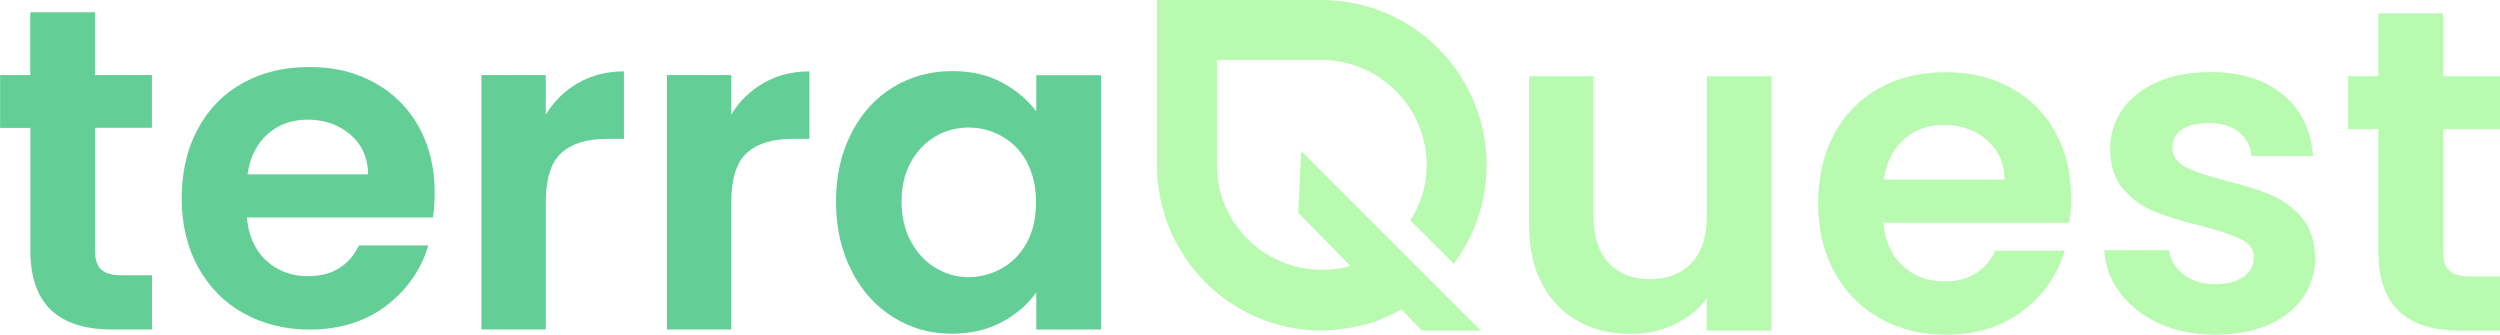
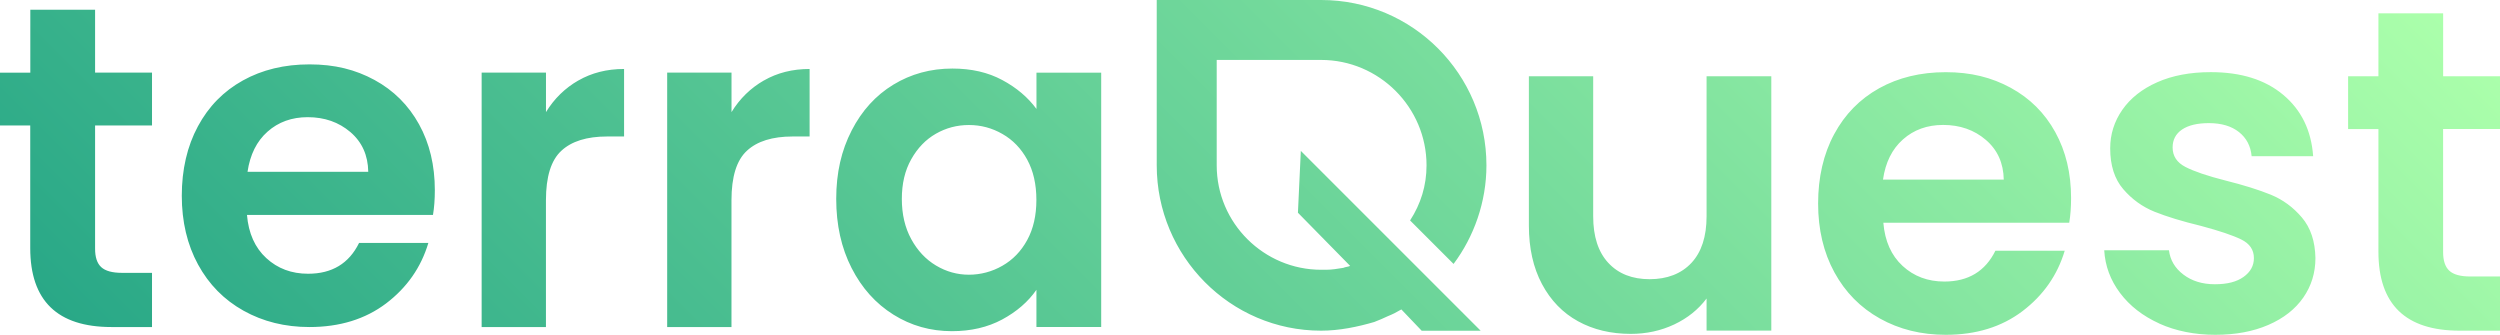
- <svg xmlns="http://www.w3.org/2000/svg" id="Layer_2" data-name="Layer 2" viewBox="0 0 251.11 33.62">
+ <svg xmlns="http://www.w3.org/2000/svg" id="Layer_2" data-name="Layer 2" viewBox="0 0 647.32 86.68">
  <defs>
    <style>
      .cls-1 {
-         fill: #b8fab0;
-       }
- 
-       .cls-2 {
-         fill: #63cf97;
+         fill: url(#linear-gradient);
      }
    </style>
+     <linearGradient id="linear-gradient" x1="152.59" y1="219.06" x2="500.39" y2="-128.74" gradientUnits="userSpaceOnUse">
+       <stop offset="0" stop-color="#29a887" />
+       <stop offset="1" stop-color="#abffab" />
+     </linearGradient>
  </defs>
  <g id="Layer_1-2" data-name="Layer 1">
-     <g>
-       <path class="cls-2" d="M9.55,12.85v12.36c0,.86,.2,1.48,.62,1.87s1.11,.57,2.1,.57h3v5.44h-4.06c-5.44,0-8.16-2.65-8.16-7.93V12.85s-3.04,0-3.04,0V7.54H3.04V1.23h6.5V7.54h5.72v5.3h-5.72Z" />
-       <path class="cls-2" d="M43.48,21.84H24.8c.16,1.84,.8,3.29,1.94,4.33,1.14,1.05,2.54,1.57,4.2,1.57,2.4,0,4.11-1.03,5.12-3.09h6.96c-.73,2.46-2.15,4.48-4.24,6.07-2.1,1.58-4.66,2.38-7.7,2.38-2.46,0-4.66-.55-6.62-1.64s-3.47-2.64-4.57-4.63c-1.09-2-1.64-4.3-1.64-6.92s.54-4.97,1.62-6.96c1.08-2,2.58-3.54,4.52-4.61,1.93-1.08,4.16-1.61,6.68-1.61s4.6,.52,6.52,1.56c1.92,1.05,3.41,2.53,4.48,4.45s1.59,4.13,1.59,6.62c0,.92-.06,1.75-.18,2.49Zm-6.5-4.33c-.02-1.66-.63-2.99-1.79-3.99-1.17-1-2.6-1.5-4.29-1.5-1.6,0-2.94,.48-4.03,1.46-1.09,.97-1.76,2.31-2.01,4.03h12.13Z" />
-       <path class="cls-2" d="M58.08,8.33c1.34-.77,2.86-1.16,4.59-1.16v6.78h-1.71c-2.03,0-3.56,.48-4.59,1.43-1.04,.95-1.55,2.61-1.55,4.98v12.73h-6.46V7.54h6.46v3.97c.83-1.36,1.92-2.41,3.25-3.18Z" />
-       <path class="cls-2" d="M76.71,8.33c1.34-.77,2.86-1.16,4.59-1.16v6.78h-1.71c-2.03,0-3.56,.48-4.59,1.43-1.04,.95-1.55,2.61-1.55,4.98v12.73h-6.46V7.54h6.46v3.97c.83-1.36,1.92-2.41,3.25-3.18Z" />
-       <path class="cls-2" d="M85.52,13.36c1.03-2,2.43-3.54,4.2-4.61s3.74-1.61,5.93-1.61c1.91,0,3.57,.38,5,1.15,1.43,.77,2.57,1.74,3.44,2.91v-3.65h6.5v25.55h-6.5v-3.74c-.83,1.2-1.98,2.19-3.44,2.98-1.46,.78-3.14,1.18-5.05,1.18-2.15,0-4.11-.55-5.88-1.66-1.77-1.1-3.17-2.66-4.2-4.68s-1.55-4.33-1.55-6.94,.52-4.87,1.55-6.87Zm17.64,2.93c-.61-1.12-1.44-1.98-2.49-2.58-1.04-.6-2.17-.9-3.37-.9s-2.3,.29-3.32,.88-1.84,1.44-2.47,2.56c-.64,1.12-.95,2.45-.95,3.99s.31,2.88,.94,4.03,1.46,2.04,2.49,2.65c1.03,.61,2.13,.92,3.29,.92s2.32-.3,3.37-.9c1.05-.6,1.88-1.46,2.49-2.58,.62-1.12,.92-2.47,.92-4.03s-.31-2.92-.92-4.04Z" />
-     </g>
-     <path class="cls-1" d="M130.68,15.15l18.06,18.06h-5.92l-2.04-2.14c-.49,.29-.87,.49-1.36,.68-.39,.19-.87,.39-1.36,.58-1.65,.49-3.5,.87-5.34,.87-9.13,0-16.51-7.48-16.51-16.6V0h16.51c9.22,0,16.6,7.48,16.6,16.6,0,3.69-1.26,7.18-3.3,9.9l-3.98-3.98-.39-.39c1.07-1.65,1.65-3.5,1.65-5.53,0-5.83-4.76-10.58-10.58-10.58h-10.49v10.58c0,5.83,4.76,10.49,10.49,10.49h.49c.58,0,1.17-.1,1.75-.19,.19-.1,.49-.1,.68-.19l-5.24-5.34,.29-6.21Z" />
-     <g>
-       <path class="cls-1" d="M177.93,7.66v25.55h-6.5v-3.23c-.83,1.11-1.91,1.98-3.25,2.61s-2.79,.95-4.36,.95c-2,0-3.77-.42-5.3-1.27-1.54-.85-2.74-2.09-3.62-3.74-.88-1.64-1.31-3.6-1.31-5.88V7.66h6.46v14.06c0,2.03,.51,3.59,1.52,4.68,1.01,1.09,2.4,1.64,4.15,1.64s3.18-.55,4.2-1.64c1.01-1.09,1.52-2.65,1.52-4.68V7.66h6.5Z" />
-       <path class="cls-1" d="M207.85,22.37h-18.68c.15,1.84,.8,3.29,1.94,4.33,1.14,1.05,2.54,1.57,4.2,1.57,2.4,0,4.1-1.03,5.12-3.09h6.96c-.74,2.46-2.15,4.48-4.24,6.06-2.09,1.58-4.66,2.38-7.7,2.38-2.46,0-4.67-.55-6.62-1.64-1.95-1.09-3.47-2.64-4.57-4.63-1.09-2-1.64-4.3-1.64-6.92s.54-4.96,1.61-6.96c1.08-2,2.58-3.53,4.52-4.61,1.94-1.08,4.17-1.61,6.69-1.61s4.6,.52,6.53,1.57c1.92,1.05,3.41,2.53,4.47,4.45,1.06,1.92,1.59,4.13,1.59,6.62,0,.92-.06,1.75-.18,2.49Zm-6.5-4.33c-.03-1.66-.63-2.99-1.8-3.99-1.17-1-2.6-1.5-4.29-1.5-1.6,0-2.94,.48-4.03,1.45-1.09,.97-1.76,2.31-2.01,4.04h12.13Z" />
-       <path class="cls-1" d="M216.89,32.49c-1.66-.75-2.97-1.78-3.94-3.07-.97-1.29-1.5-2.72-1.59-4.29h6.5c.12,.98,.61,1.8,1.45,2.44,.85,.65,1.9,.97,3.16,.97s2.19-.25,2.88-.74c.69-.49,1.04-1.12,1.04-1.89,0-.83-.42-1.45-1.27-1.87-.85-.42-2.19-.87-4.04-1.36-1.91-.46-3.47-.94-4.68-1.43-1.21-.49-2.26-1.25-3.14-2.26-.88-1.01-1.31-2.38-1.31-4.1,0-1.41,.41-2.71,1.22-3.87,.81-1.17,1.98-2.09,3.5-2.77,1.52-.68,3.31-1.01,5.37-1.01,3.04,0,5.47,.76,7.29,2.28,1.81,1.52,2.81,3.57,3,6.16h-6.18c-.09-1.01-.52-1.82-1.27-2.42-.75-.6-1.76-.9-3.02-.9-1.17,0-2.07,.22-2.7,.65-.63,.43-.95,1.03-.95,1.8,0,.86,.43,1.51,1.29,1.96,.86,.45,2.2,.9,4.01,1.36,1.84,.46,3.37,.94,4.56,1.43,1.2,.49,2.24,1.25,3.11,2.28,.88,1.03,1.33,2.39,1.36,4.08,0,1.48-.41,2.8-1.22,3.97-.81,1.17-1.98,2.08-3.5,2.74-1.52,.66-3.3,.99-5.33,.99s-3.97-.38-5.63-1.13Z" />
-       <path class="cls-1" d="M245.39,12.96v12.36c0,.86,.21,1.48,.62,1.87,.42,.38,1.11,.58,2.1,.58h3v5.44h-4.06c-5.44,0-8.16-2.64-8.16-7.93V12.96h-3.04V7.66h3.04V1.34h6.5V7.66h5.72v5.3h-5.72Z" />
-     </g>
+     <path class="cls-1" d="M24.62,32.48v31.87c-.01,2.21,.51,3.83,1.59,4.82,1.08,.99,2.87,1.48,5.41,1.48h7.74v14.03h-10.48c-14.03,0-21.05-6.82-21.05-20.45v-31.74s-7.84,0-7.84,0v-13.68H7.85V2.52H24.62V18.8h14.74v13.68h-14.74Zm87.5,23.18H63.95c.4,4.75,2.07,8.48,5,11.17,2.93,2.7,6.54,4.05,10.82,4.05,6.19,0,10.59-2.65,13.2-7.97h17.94c-1.89,6.34-5.55,11.56-10.93,15.65-5.4,4.08-12.02,6.12-19.86,6.12-6.34,0-12.03-1.42-17.06-4.23-5.04-2.81-8.96-6.8-11.77-11.94-2.81-5.16-4.22-11.1-4.22-17.83s1.39-12.81,4.17-17.96c2.77-5.16,6.66-9.12,11.66-11.89,4.99-2.77,10.73-4.16,17.24-4.16s11.87,1.34,16.82,4.03c4.96,2.7,8.8,6.53,11.54,11.48,2.74,4.95,4.09,10.65,4.09,17.06,0,2.37-.16,4.52-.48,6.42Zm-16.77-11.17c-.06-4.28-1.61-7.71-4.62-10.29-3.02-2.57-6.7-3.86-11.06-3.86-4.12,0-7.59,1.25-10.4,3.75-2.81,2.49-4.53,5.97-5.18,10.4h31.27Zm54.41-23.65c3.45-1.98,7.38-2.98,11.83-2.98v17.48h-4.4c-5.23,0-9.18,1.23-11.83,3.69-2.68,2.46-4,6.74-4,12.83v32.82h-16.65V18.8h16.66v10.23c2.14-3.5,4.94-6.22,8.39-8.2Zm48.04,0c3.45-1.98,7.38-2.98,11.83-2.98v17.48h-4.4c-5.23,0-9.18,1.23-11.83,3.69-2.68,2.46-4,6.74-4,12.83v32.82h-16.65V18.8h16.66v10.23c2.14-3.5,4.94-6.22,8.39-8.2Zm22.71,12.96c2.65-5.16,6.26-9.12,10.82-11.89,4.56-2.77,9.64-4.16,15.28-4.16,4.91,0,9.22,.99,12.9,2.97,3.69,1.98,6.64,4.47,8.86,7.49v-9.4h16.76V84.67h-16.77v-9.63c-2.14,3.09-5.1,5.65-8.86,7.68-3.76,2.02-8.1,3.03-13.02,3.03-5.55,0-10.6-1.43-15.16-4.29-4.56-2.85-8.17-6.87-10.82-12.06s-3.98-11.16-3.98-17.9,1.34-12.57,4-17.71Zm45.47,7.54c-1.58-2.88-3.72-5.11-6.42-6.65-2.69-1.55-5.59-2.32-8.68-2.32s-5.94,.76-8.56,2.26c-2.62,1.5-4.74,3.7-6.37,6.6-1.64,2.9-2.44,6.32-2.44,10.28s.81,7.43,2.43,10.4,3.76,5.26,6.43,6.85c2.65,1.58,5.49,2.37,8.5,2.37s5.99-.77,8.68-2.32c2.7-1.54,4.84-3.75,6.42-6.65,1.59-2.9,2.38-6.37,2.38-10.4s-.79-7.52-2.37-10.41Zm70.09,13.74l13.52,13.77c-.5,.25-1.25,.25-1.75,.5-1.5,.25-3,.5-4.51,.5h-1.25c-14.77,0-27.04-12.02-27.04-27.04V15.52h27.04c15.02,0,27.29,12.27,27.29,27.29,0,5.26-1.5,10.01-4.26,14.27l1,1,10.26,10.26c5.26-7.01,8.51-16.02,8.51-25.53,0-23.53-19.03-42.81-42.81-42.81h-42.56V42.81c0,23.53,19.02,42.81,42.56,42.81,4.76,0,9.51-1,13.77-2.25,1.25-.5,2.5-1,3.5-1.5,1.25-.5,2.25-1,3.51-1.75l5.26,5.51h15.27l-46.56-46.56-.75,16.02Zm122.57-35.33V85.61h-16.76v-8.32c-2.14,2.85-4.93,5.09-8.38,6.72-3.45,1.62-7.19,2.44-11.24,2.44-5.15,0-9.71-1.09-13.67-3.27-3.96-2.18-7.07-5.39-9.33-9.63-2.26-4.24-3.39-9.29-3.39-15.16V19.74h16.65V56c0,5.23,1.31,9.26,3.92,12.07,2.61,2.82,6.18,4.22,10.7,4.22s8.2-1.41,10.82-4.22c2.62-2.81,3.92-6.84,3.92-12.07V19.74h16.76Zm77.16,37.93h-48.15c.4,4.76,2.06,8.48,4.99,11.18,2.93,2.7,6.54,4.04,10.82,4.04,6.18,0,10.58-2.66,13.2-7.97h17.95c-1.9,6.34-5.55,11.55-10.94,15.64-5.39,4.08-12.01,6.12-19.86,6.12-6.34,0-12.03-1.41-17.06-4.22-5.03-2.81-8.96-6.8-11.77-11.95-2.81-5.15-4.22-11.1-4.22-17.83s1.38-12.8,4.16-17.95c2.77-5.15,6.66-9.11,11.65-11.89,4.99-2.77,10.74-4.16,17.24-4.16s11.87,1.35,16.82,4.04c4.95,2.7,8.8,6.52,11.53,11.47,2.74,4.96,4.1,10.64,4.1,17.06,0,2.38-.16,4.52-.48,6.42Zm-16.97-11.18c-.08-4.28-1.63-7.71-4.64-10.28-3.01-2.58-6.7-3.87-11.06-3.87-4.12,0-7.59,1.25-10.4,3.75-2.82,2.5-4.54,5.97-5.17,10.4h31.27Zm40.28,37.27c-4.28-1.94-7.67-4.58-10.17-7.91-2.5-3.33-3.86-7.01-4.1-11.06h16.76c.32,2.54,1.56,4.64,3.75,6.3,2.18,1.66,4.89,2.5,8.14,2.5s5.65-.63,7.43-1.9c1.78-1.27,2.68-2.89,2.68-4.87,0-2.14-1.09-3.75-3.27-4.82-2.18-1.07-5.65-2.24-10.4-3.51-4.91-1.19-8.94-2.42-12.07-3.68-3.13-1.27-5.83-3.21-8.08-5.83-2.26-2.62-3.39-6.14-3.39-10.58,0-3.64,1.05-6.97,3.15-9.99,2.1-3.01,5.11-5.39,9.04-7.13,3.92-1.74,8.54-2.61,13.85-2.61,7.85,0,14.11,1.96,18.78,5.89,4.68,3.92,7.25,9.21,7.73,15.87h-15.93c-.24-2.61-1.33-4.7-3.27-6.24-1.94-1.54-4.54-2.32-7.79-2.32-3.01,0-5.33,.56-6.96,1.66-1.63,1.11-2.44,2.66-2.44,4.64,0,2.22,1.11,3.91,3.33,5.05,2.22,1.15,5.67,2.32,10.34,3.51,4.76,1.19,8.68,2.42,11.77,3.68,3.09,1.27,5.77,3.23,8.03,5.89,2.26,2.66,3.43,6.16,3.51,10.52,0,3.8-1.05,7.21-3.15,10.23-2.1,3.01-5.11,5.37-9.04,7.07-3.92,1.7-8.5,2.56-13.73,2.56s-10.23-.97-14.51-2.91Zm73.48-50.35v31.87c0,2.22,.54,3.82,1.61,4.81,1.07,.99,2.87,1.49,5.41,1.49h7.73v14.03h-10.46c-14.03,0-21.04-6.82-21.04-20.45v-31.75h-7.85v-13.67h7.85V3.45h16.76V19.74h14.74v13.67h-14.74Z" />
  </g>
</svg>
